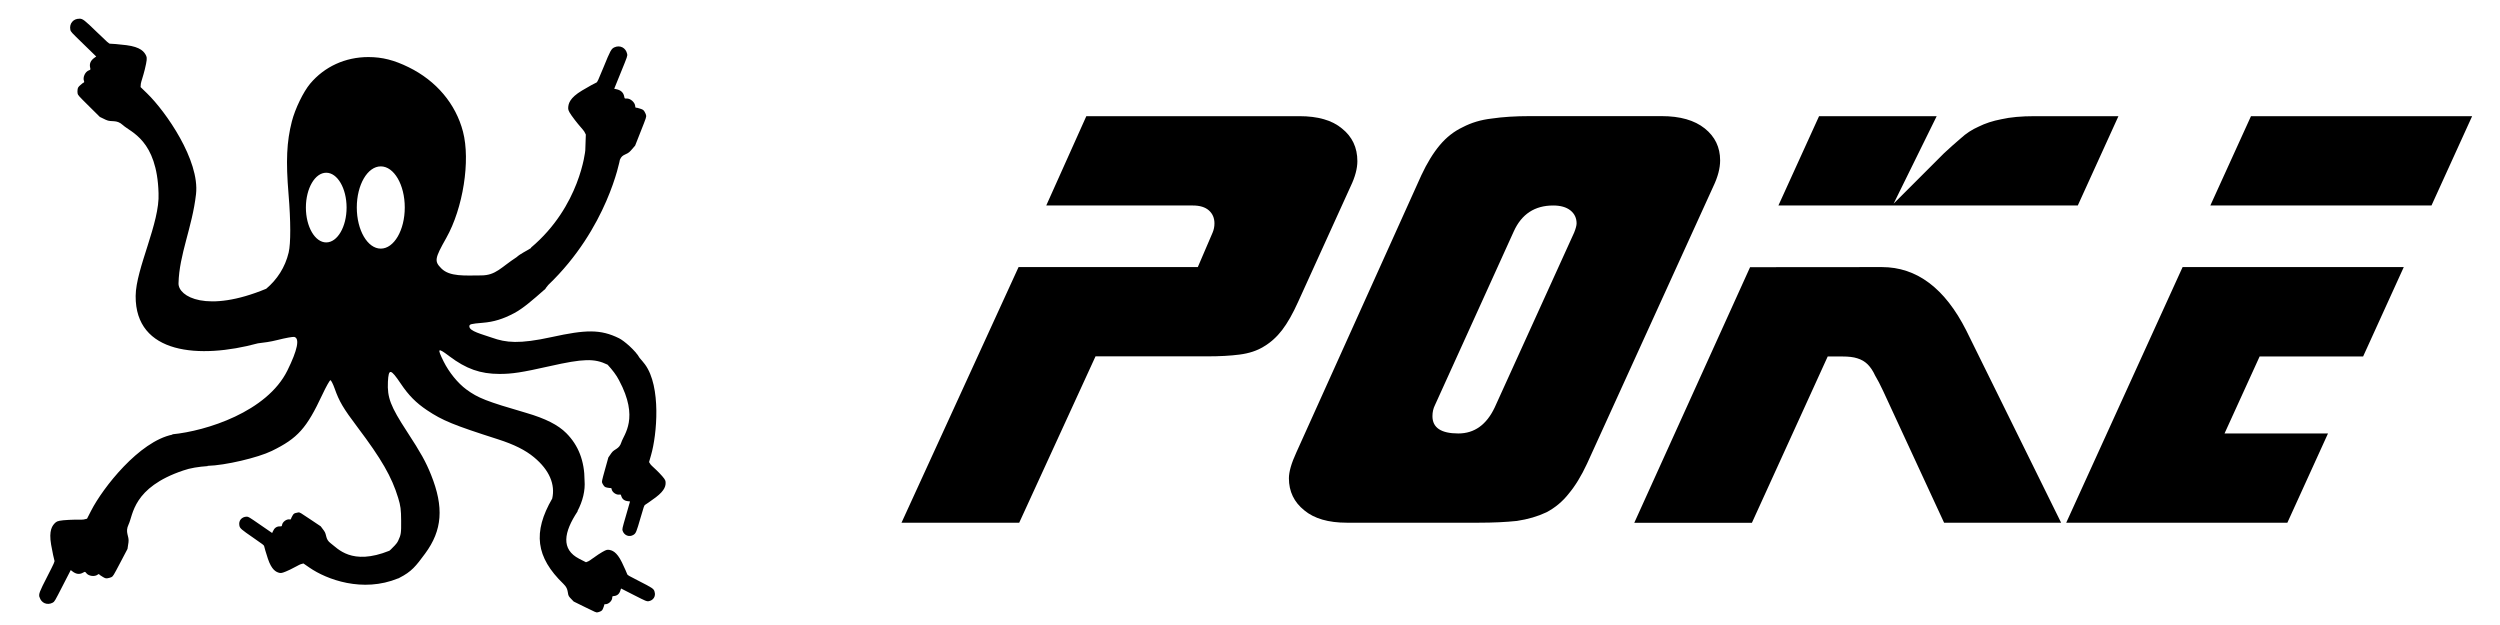
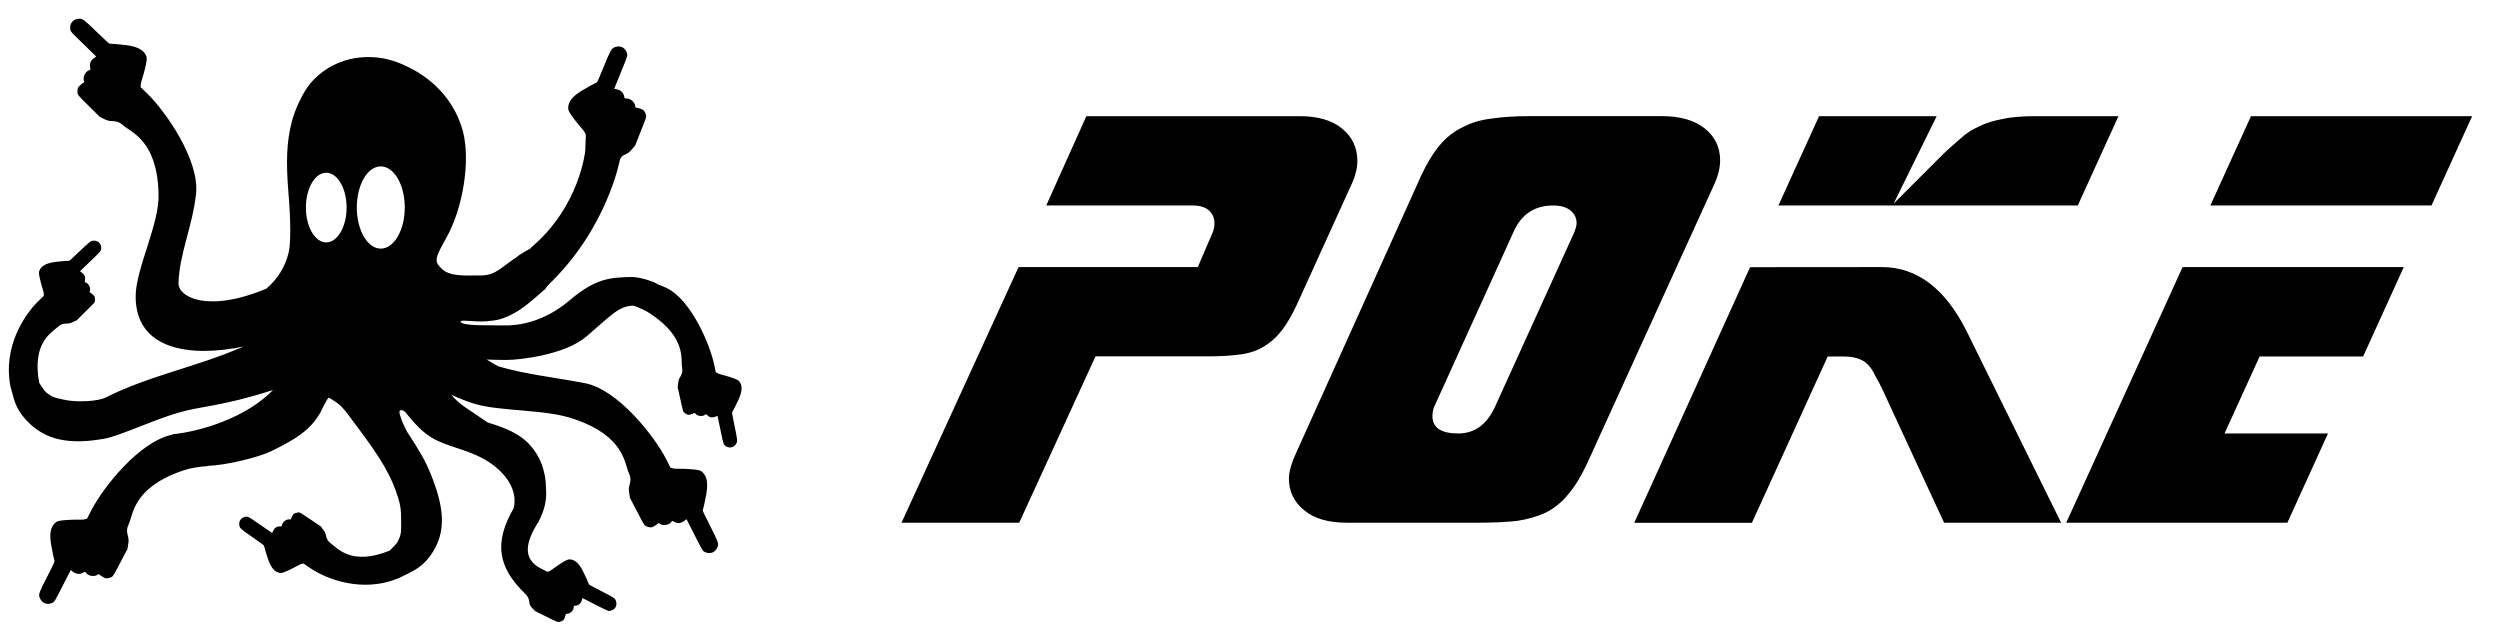
<svg xmlns="http://www.w3.org/2000/svg" width="96" height="24" viewBox="0 0 25.4 6.35" version="1.1" id="svg8">
  <defs id="defs2" />
  <g id="layer1" transform="translate(0,-290.65)">
-     <path style="fill:#000000;stroke-width:0.041" d="M 83.812 10.256 L 79.342 20.074 L 87.834 20.074 L 89.395 16.645 L 85.422 16.645 L 86.77 13.688 L 90.744 13.688 L 92.305 10.256 L 83.812 10.256 z " id="path1064" transform="matrix(0.2645833,0,0,0.2645833,0,290.65)" />
-     <path style="fill:#000000;stroke-width:0.041" d="M 41.715 4.461 L 40.176 7.891 L 45.807 7.891 C 46.075 7.891 46.28 7.954 46.422 8.08 C 46.564 8.206 46.635 8.373 46.635 8.578 C 46.635 8.704 46.611 8.821 46.564 8.932 L 45.996 10.256 L 39.113 10.256 L 34.617 20.074 L 39.137 20.074 L 42.068 13.684 L 46.352 13.684 C 46.84 13.684 47.257 13.661 47.604 13.615 C 47.966 13.568 48.275 13.466 48.527 13.309 C 48.795 13.151 49.031 12.938 49.236 12.67 C 49.441 12.402 49.647 12.039 49.852 11.582 L 51.863 7.158 C 52.037 6.796 52.123 6.471 52.123 6.188 C 52.123 5.667 51.926 5.249 51.531 4.934 C 51.153 4.618 50.608 4.461 49.898 4.461 L 41.715 4.461 z " id="path1062" transform="matrix(0.2645833,0,0,0.2645833,0,290.65)" />
-     <path style="fill:#000000;stroke-width:0.041" d="M 58.744 4.459 C 58.192 4.459 57.703 4.49 57.277 4.553 C 56.867 4.6 56.497 4.711 56.166 4.885 C 55.835 5.042 55.543 5.27 55.291 5.57 C 55.039 5.87 54.801 6.255 54.58 6.729 L 49.779 17.375 C 49.59 17.785 49.494 18.115 49.494 18.367 C 49.494 18.872 49.692 19.283 50.086 19.598 C 50.464 19.913 51.009 20.072 51.719 20.072 L 56.781 20.072 C 57.333 20.072 57.822 20.049 58.248 20.004 C 58.674 19.94 59.052 19.829 59.383 19.672 C 59.714 19.498 59.998 19.263 60.234 18.963 C 60.487 18.663 60.723 18.276 60.943 17.803 L 65.793 7.154 C 65.966 6.792 66.053 6.46 66.053 6.16 C 66.053 5.656 65.857 5.247 65.463 4.932 C 65.069 4.617 64.516 4.459 63.807 4.459 L 58.744 4.459 z M 69.852 4.461 L 68.291 7.891 L 79.787 7.891 L 81.348 4.461 L 78.131 4.461 C 77.626 4.461 77.2 4.499 76.854 4.578 C 76.522 4.641 76.231 4.737 75.979 4.863 C 75.726 4.974 75.498 5.123 75.293 5.312 C 75.088 5.486 74.875 5.676 74.654 5.881 L 72.715 7.82 L 74.369 4.461 L 69.852 4.461 z M 86.438 4.461 L 84.877 7.891 L 93.369 7.891 L 94.93 4.461 L 86.438 4.461 z M 59.643 7.891 C 59.926 7.891 60.147 7.954 60.305 8.08 C 60.462 8.206 60.541 8.373 60.541 8.578 C 60.541 8.657 60.51 8.774 60.447 8.932 L 57.395 15.65 C 57.079 16.313 56.615 16.645 56 16.645 C 55.338 16.645 55.006 16.424 55.006 15.982 C 55.006 15.825 55.038 15.683 55.102 15.557 L 58.129 8.885 C 58.429 8.222 58.933 7.891 59.643 7.891 z M 72.264 10.256 L 67.203 10.26 L 62.756 20.076 L 67.273 20.076 L 70.184 13.689 L 70.75 13.689 C 70.987 13.689 71.176 13.712 71.318 13.758 C 71.476 13.805 71.61 13.884 71.721 13.994 C 71.831 14.105 71.925 14.247 72.004 14.42 C 72.099 14.578 72.202 14.775 72.312 15.012 L 74.654 20.074 L 79.148 20.074 L 75.506 12.693 C 74.686 11.069 73.604 10.256 72.264 10.256 z " id="path1060" transform="matrix(0.2645833,0,0,0.2645833,0,290.65)" />
-     <path style="fill:#000000;stroke-width:0.041" d="M 3.051 0.717 L 3.051 0.719 C 2.931 0.717 2.833 0.763 2.77 0.84 C 2.706 0.917 2.677 1.023 2.701 1.141 C 2.718 1.221 2.724 1.226 3.207 1.695 L 3.695 2.17 L 3.631 2.215 C 3.483 2.318 3.427 2.441 3.461 2.592 C 3.48 2.677 3.479 2.678 3.414 2.701 C 3.273 2.748 3.17 2.97 3.225 3.109 C 3.239 3.143 3.234 3.164 3.211 3.172 C 3.192 3.176 3.139 3.222 3.088 3.266 C 3.01 3.334 2.992 3.359 2.98 3.43 C 2.973 3.475 2.972 3.544 2.979 3.584 C 2.99 3.651 3.01 3.674 3.412 4.072 L 3.834 4.49 L 4.066 4.602 C 4.291 4.709 4.467 4.571 4.721 4.805 C 5.018 5.081 6.031 5.371 6.088 7.416 C 6.145 8.557 5.216 10.311 5.209 11.365 C 5.193 13.608 7.663 13.792 9.904 13.184 C 10.142 13.157 10.376 13.126 10.65 13.057 C 10.96 12.978 11.253 12.926 11.301 12.938 C 11.516 12.994 11.425 13.44 11.035 14.229 C 10.253 15.812 7.926 16.55 6.613 16.678 L 6.625 16.689 C 5.345 16.948 3.952 18.729 3.502 19.605 L 3.342 19.918 L 3.215 19.949 C 3.136 19.964 2.908 19.948 2.645 19.963 C 2.3 19.982 2.199 20.006 2.139 20.059 C 2.004 20.176 1.869 20.365 1.963 20.916 C 2.01 21.187 2.08 21.505 2.09 21.525 C 2.105 21.563 2.079 21.624 1.82 22.129 C 1.51 22.733 1.48 22.808 1.516 22.934 L 1.518 22.932 L 1.52 22.932 C 1.553 23.046 1.625 23.126 1.717 23.164 C 1.809 23.202 1.918 23.199 2.023 23.143 C 2.095 23.103 2.099 23.095 2.406 22.496 L 2.717 21.891 L 2.779 21.939 C 2.921 22.051 3.055 22.067 3.189 21.99 C 3.266 21.947 3.267 21.949 3.309 22.002 C 3.395 22.124 3.636 22.158 3.754 22.064 C 3.782 22.042 3.803 22.038 3.816 22.061 C 3.826 22.079 3.887 22.114 3.943 22.15 C 4.032 22.205 4.06 22.214 4.131 22.205 C 4.177 22.198 4.243 22.179 4.279 22.162 C 4.34 22.132 4.356 22.106 4.619 21.605 L 4.896 21.078 L 4.934 20.824 C 4.97 20.579 4.789 20.45 4.938 20.139 C 5.115 19.774 5.094 18.721 7.033 18.068 C 7.301 17.972 7.626 17.923 7.975 17.898 L 7.969 17.889 C 8.649 17.872 9.907 17.574 10.436 17.316 C 11.437 16.828 11.774 16.443 12.377 15.156 C 12.52 14.85 12.661 14.6 12.688 14.6 C 12.714 14.6 12.788 14.743 12.85 14.918 C 13.024 15.412 13.179 15.677 13.732 16.41 C 14.647 17.624 15.044 18.311 15.289 19.117 C 15.383 19.425 15.401 19.561 15.404 19.996 C 15.408 20.478 15.399 20.53 15.291 20.762 C 15.225 20.904 15.108 20.99 15.008 21.1 L 14.953 21.148 C 13.5 21.734 12.965 21.055 12.705 20.867 C 12.479 20.702 12.562 20.54 12.441 20.379 L 12.316 20.211 L 11.916 19.943 C 11.536 19.687 11.514 19.672 11.459 19.676 C 11.428 19.68 11.375 19.692 11.338 19.703 C 11.283 19.723 11.265 19.741 11.225 19.814 C 11.2 19.863 11.172 19.913 11.172 19.928 C 11.171 19.949 11.155 19.949 11.123 19.945 C 11.003 19.924 10.846 20.042 10.83 20.162 C 10.82 20.213 10.818 20.212 10.748 20.213 C 10.623 20.21 10.534 20.274 10.477 20.408 L 10.451 20.467 L 9.996 20.154 C 9.547 19.843 9.542 19.843 9.475 19.84 C 9.378 19.84 9.299 19.881 9.246 19.941 C 9.194 20.004 9.173 20.089 9.193 20.184 L 9.191 20.184 L 9.193 20.188 C 9.216 20.291 9.266 20.332 9.719 20.645 C 10.098 20.906 10.137 20.937 10.143 20.971 C 10.143 20.989 10.217 21.244 10.287 21.455 C 10.432 21.885 10.599 21.97 10.74 22 C 10.803 22.015 10.886 21.992 11.139 21.873 C 11.332 21.782 11.489 21.683 11.551 21.664 L 11.652 21.637 L 11.887 21.799 C 12.543 22.25 13.92 22.772 15.291 22.209 C 15.296 22.207 15.303 22.207 15.309 22.205 C 15.312 22.204 15.313 22.203 15.316 22.201 C 15.322 22.199 15.327 22.198 15.332 22.195 L 15.332 22.191 C 15.808 21.951 15.97 21.737 16.324 21.258 C 16.986 20.361 17.052 19.479 16.553 18.234 C 16.352 17.735 16.165 17.395 15.629 16.574 C 14.995 15.603 14.866 15.268 14.896 14.658 C 14.923 14.141 14.999 14.152 15.391 14.734 C 15.692 15.183 15.979 15.471 16.398 15.752 C 16.996 16.151 17.414 16.322 19.117 16.867 C 19.744 17.068 20.176 17.285 20.506 17.559 C 21.101 18.052 21.327 18.606 21.205 19.145 C 20.455 20.44 20.574 21.394 21.635 22.42 C 21.88 22.653 21.745 22.802 21.885 22.947 L 22.029 23.098 L 22.461 23.311 C 22.872 23.515 22.896 23.525 22.949 23.514 C 22.979 23.506 23.031 23.492 23.066 23.473 C 23.118 23.445 23.134 23.426 23.164 23.348 C 23.182 23.297 23.206 23.24 23.203 23.229 C 23.2 23.206 23.215 23.201 23.246 23.201 C 23.368 23.206 23.51 23.07 23.51 22.949 C 23.514 22.894 23.515 22.894 23.584 22.887 C 23.709 22.873 23.79 22.799 23.828 22.658 L 23.848 22.598 L 24.338 22.848 C 24.824 23.096 24.829 23.092 24.896 23.088 C 24.992 23.075 25.066 23.027 25.109 22.959 C 25.153 22.89 25.164 22.802 25.131 22.711 L 25.133 22.711 L 25.131 22.703 C 25.095 22.604 25.039 22.568 24.549 22.318 C 24.139 22.109 24.096 22.085 24.086 22.051 C 24.083 22.032 23.976 21.79 23.879 21.59 C 23.679 21.183 23.502 21.123 23.357 21.111 C 23.293 21.105 23.216 21.138 22.98 21.289 C 22.801 21.405 22.657 21.524 22.598 21.551 L 22.502 21.59 L 22.248 21.461 C 21.531 21.096 21.648 20.438 22.182 19.633 L 22.174 19.629 C 22.377 19.245 22.478 18.836 22.447 18.453 C 22.445 17.701 22.212 17.1 21.746 16.633 C 21.43 16.315 20.943 16.07 20.207 15.855 C 18.684 15.412 18.357 15.285 17.908 14.955 C 17.579 14.713 17.241 14.295 17.035 13.881 C 16.779 13.363 16.804 13.339 17.248 13.674 C 17.901 14.166 18.443 14.358 19.178 14.359 C 19.662 14.36 20.035 14.303 21.104 14.062 C 22.402 13.77 22.826 13.757 23.332 14.004 C 23.515 14.204 23.671 14.404 23.771 14.602 C 24.553 16.063 23.958 16.675 23.859 16.988 C 23.775 17.255 23.595 17.229 23.48 17.395 L 23.361 17.566 L 23.232 18.029 C 23.109 18.471 23.104 18.496 23.125 18.547 C 23.138 18.575 23.165 18.624 23.188 18.654 C 23.224 18.7 23.246 18.711 23.328 18.727 C 23.382 18.734 23.439 18.746 23.453 18.742 C 23.475 18.736 23.481 18.751 23.486 18.781 C 23.504 18.901 23.667 19.015 23.785 18.992 C 23.837 18.985 23.837 18.986 23.859 19.053 C 23.896 19.173 23.985 19.237 24.131 19.248 L 24.193 19.256 L 24.041 19.787 C 23.888 20.311 23.89 20.315 23.908 20.381 C 23.939 20.472 24.001 20.534 24.076 20.564 C 24.152 20.594 24.241 20.589 24.324 20.539 L 24.328 20.535 C 24.419 20.481 24.441 20.421 24.594 19.893 C 24.721 19.451 24.739 19.402 24.77 19.387 C 24.787 19.38 25.005 19.229 25.184 19.096 C 25.545 18.823 25.571 18.638 25.557 18.494 C 25.551 18.43 25.504 18.359 25.311 18.156 C 25.163 18.002 25.018 17.885 24.98 17.832 L 24.924 17.744 L 25.002 17.471 C 25.225 16.698 25.395 14.849 24.768 13.994 C 24.701 13.904 24.631 13.825 24.561 13.744 C 24.401 13.457 23.961 13.083 23.773 12.99 C 23.056 12.636 22.491 12.658 21.186 12.943 C 19.931 13.218 19.433 13.159 18.891 12.967 C 18.508 12.832 18.023 12.72 18.023 12.533 C 18.023 12.447 18.082 12.434 18.537 12.395 C 18.958 12.361 19.318 12.251 19.744 12.025 C 20.086 11.845 20.471 11.507 20.898 11.131 L 20.9 11.133 L 20.902 11.133 C 20.907 11.129 20.911 11.121 20.916 11.117 C 20.93 11.106 20.941 11.093 20.955 11.082 C 20.953 11.079 20.95 11.08 20.947 11.076 C 20.984 11.034 21.017 10.987 21.053 10.943 C 23.328 8.766 23.803 6.137 23.803 6.137 C 23.902 5.894 24.058 5.973 24.221 5.785 L 24.389 5.592 L 24.607 5.039 C 24.816 4.513 24.825 4.486 24.809 4.42 C 24.799 4.381 24.77 4.316 24.744 4.277 C 24.705 4.218 24.679 4.204 24.58 4.172 C 24.516 4.153 24.449 4.131 24.43 4.137 C 24.405 4.138 24.394 4.122 24.393 4.082 C 24.387 3.932 24.203 3.77 24.055 3.783 C 23.986 3.787 23.985 3.787 23.969 3.703 C 23.939 3.551 23.837 3.458 23.66 3.424 L 23.586 3.408 L 23.842 2.777 C 24.096 2.154 24.099 2.149 24.082 2.068 C 24.057 1.951 23.989 1.864 23.9 1.818 C 23.811 1.773 23.7 1.768 23.592 1.818 C 23.473 1.873 23.436 1.943 23.18 2.572 C 22.965 3.098 22.936 3.16 22.898 3.172 C 22.875 3.176 22.588 3.333 22.352 3.475 C 21.872 3.762 21.82 3.984 21.818 4.162 C 21.818 4.242 21.865 4.333 22.074 4.607 C 22.234 4.818 22.394 4.982 22.436 5.051 L 22.496 5.166 L 22.475 5.777 C 22.475 5.777 22.278 7.919 20.391 9.508 L 20.393 9.523 C 20.213 9.641 19.988 9.738 19.838 9.875 C 19.229 10.271 19.042 10.574 18.477 10.576 C 17.847 10.579 17.269 10.628 16.951 10.311 C 16.672 10.032 16.688 9.933 17.137 9.137 C 17.783 7.991 18.069 6.17 17.779 5.057 C 17.501 3.988 16.753 3.102 15.693 2.582 C 15.132 2.307 14.682 2.192 14.145 2.191 C 13.261 2.191 12.462 2.557 11.91 3.213 C 11.649 3.524 11.332 4.176 11.207 4.664 C 11.008 5.441 10.974 6.185 11.08 7.455 C 11.166 8.491 11.168 9.347 11.084 9.699 C 10.949 10.267 10.639 10.737 10.223 11.088 C 7.937 12.035 6.844 11.39 6.855 10.881 C 6.881 9.764 7.381 8.74 7.527 7.457 C 7.676 6.156 6.362 4.28 5.65 3.588 L 5.398 3.344 L 5.408 3.215 C 5.419 3.135 5.499 2.92 5.561 2.664 C 5.642 2.328 5.65 2.225 5.617 2.152 C 5.545 1.989 5.404 1.805 4.85 1.734 C 4.577 1.7 4.251 1.674 4.229 1.678 C 4.189 1.682 4.138 1.638 3.73 1.242 C 3.243 0.769 3.181 0.719 3.051 0.717 z M 14.623 6.389 C 15.131 6.39 15.543 7.095 15.543 7.967 C 15.543 8.838 15.131 9.546 14.623 9.547 C 14.114 9.548 13.701 8.84 13.701 7.967 C 13.701 7.094 14.114 6.388 14.623 6.389 z M 12.527 6.633 C 12.958 6.632 13.308 7.231 13.309 7.969 C 13.309 8.708 12.959 9.309 12.527 9.309 C 12.096 9.309 11.746 8.708 11.746 7.969 C 11.747 7.231 12.097 6.632 12.527 6.633 z " transform="matrix(0.2645833,0,0,0.2645833,0,290.65)" id="path893" />
+     <path style="fill:#000000;stroke-width:0.041" d="M 3.051 0.717 L 3.051 0.719 C 2.931 0.717 2.833 0.763 2.77 0.84 C 2.706 0.917 2.677 1.023 2.701 1.141 C 2.718 1.221 2.724 1.226 3.207 1.695 L 3.695 2.17 L 3.631 2.215 C 3.483 2.318 3.427 2.441 3.461 2.592 C 3.48 2.677 3.479 2.678 3.414 2.701 C 3.273 2.748 3.17 2.97 3.225 3.109 C 3.239 3.143 3.234 3.164 3.211 3.172 C 3.192 3.176 3.139 3.222 3.088 3.266 C 3.01 3.334 2.992 3.359 2.98 3.43 C 2.973 3.475 2.972 3.544 2.979 3.584 C 2.99 3.651 3.01 3.674 3.412 4.072 L 3.834 4.49 L 4.066 4.602 C 4.291 4.709 4.467 4.571 4.721 4.805 C 5.018 5.081 6.031 5.371 6.088 7.416 C 6.145 8.557 5.216 10.311 5.209 11.365 C 5.195 13.424 7.274 13.738 9.35 13.307 C 7.528 14.102 5.758 14.41 4.049 15.268 C 3.761 15.412 2.97 15.451 2.543 15.365 C 2.07 15.272 2.022 15.254 1.816 15.102 C 1.69 15.008 1.629 14.876 1.541 14.756 L 1.504 14.693 C 1.221 13.153 1.993 12.764 2.229 12.547 C 2.435 12.359 2.578 12.471 2.76 12.385 L 2.949 12.297 L 3.293 11.957 C 3.62 11.636 3.639 11.617 3.646 11.562 C 3.649 11.532 3.648 11.478 3.645 11.439 C 3.637 11.382 3.622 11.361 3.559 11.307 C 3.516 11.273 3.472 11.236 3.457 11.232 C 3.435 11.229 3.439 11.209 3.449 11.18 C 3.495 11.067 3.409 10.889 3.295 10.85 C 3.247 10.831 3.248 10.828 3.262 10.76 C 3.29 10.637 3.243 10.536 3.123 10.453 L 3.072 10.416 L 3.469 10.033 C 3.863 9.655 3.864 9.649 3.881 9.584 C 3.9 9.489 3.877 9.404 3.828 9.34 C 3.777 9.276 3.696 9.239 3.6 9.24 L 3.598 9.24 C 3.492 9.242 3.44 9.281 3.043 9.662 C 2.711 9.981 2.673 10.015 2.639 10.014 C 2.62 10.01 2.358 10.031 2.137 10.057 C 1.687 10.113 1.57 10.26 1.512 10.393 C 1.484 10.452 1.49 10.537 1.557 10.809 C 1.607 11.016 1.674 11.19 1.68 11.254 L 1.684 11.359 L 1.479 11.557 C 0.905 12.109 0.119 13.354 0.396 14.811 C 0.397 14.814 0.396 14.821 0.396 14.828 C 0.397 14.831 0.398 14.832 0.398 14.836 C 0.4 14.84 0.4 14.848 0.402 14.852 L 0.406 14.852 C 0.547 15.366 0.589 15.669 0.988 16.111 C 1.735 16.939 2.72 17.081 4.039 16.84 C 4.568 16.743 5.862 16.142 6.801 15.861 C 7.754 15.576 8.468 15.624 10.482 14.977 C 9.455 16.043 7.696 16.572 6.613 16.678 L 6.625 16.689 C 5.345 16.948 3.952 18.729 3.502 19.605 L 3.342 19.918 L 3.215 19.949 C 3.136 19.964 2.908 19.948 2.645 19.963 C 2.3 19.982 2.199 20.006 2.139 20.059 C 2.004 20.176 1.869 20.365 1.963 20.916 C 2.01 21.187 2.08 21.505 2.09 21.525 C 2.105 21.563 2.079 21.624 1.82 22.129 C 1.51 22.733 1.48 22.808 1.516 22.934 L 1.518 22.932 L 1.52 22.932 C 1.553 23.046 1.625 23.126 1.717 23.164 C 1.809 23.202 1.918 23.199 2.023 23.143 C 2.095 23.103 2.099 23.095 2.406 22.496 L 2.717 21.891 L 2.779 21.939 C 2.921 22.051 3.055 22.067 3.189 21.99 C 3.266 21.947 3.267 21.949 3.309 22.002 C 3.395 22.124 3.636 22.158 3.754 22.064 C 3.782 22.042 3.803 22.038 3.816 22.061 C 3.826 22.079 3.887 22.114 3.943 22.15 C 4.032 22.205 4.06 22.214 4.131 22.205 C 4.177 22.197 4.243 22.179 4.279 22.162 C 4.34 22.132 4.356 22.106 4.619 21.605 L 4.896 21.078 L 4.934 20.824 C 4.97 20.579 4.789 20.45 4.938 20.139 C 5.115 19.774 5.094 18.721 7.033 18.068 C 7.301 17.972 7.626 17.923 7.975 17.898 L 7.969 17.889 C 8.649 17.872 9.907 17.574 10.436 17.316 C 11.437 16.828 11.943 16.476 12.311 15.828 C 12.454 15.522 12.594 15.271 12.621 15.271 C 12.648 15.271 12.975 15.471 13.102 15.607 C 13.361 15.888 13.179 15.677 13.732 16.41 C 14.647 17.624 15.044 18.311 15.289 19.117 C 15.383 19.425 15.401 19.561 15.404 19.996 C 15.408 20.478 15.399 20.53 15.291 20.762 C 15.225 20.904 15.108 20.99 15.008 21.1 L 14.953 21.148 C 13.5 21.734 12.965 21.055 12.705 20.867 C 12.479 20.702 12.562 20.54 12.441 20.379 L 12.316 20.211 L 11.916 19.943 C 11.536 19.687 11.514 19.672 11.459 19.676 C 11.428 19.68 11.375 19.692 11.338 19.703 C 11.283 19.723 11.265 19.741 11.225 19.814 C 11.2 19.863 11.172 19.913 11.172 19.928 C 11.171 19.949 11.155 19.949 11.123 19.945 C 11.003 19.924 10.846 20.042 10.83 20.162 C 10.82 20.213 10.818 20.212 10.748 20.213 C 10.623 20.21 10.534 20.274 10.477 20.408 L 10.451 20.467 L 9.996 20.154 C 9.547 19.844 9.542 19.843 9.475 19.84 C 9.378 19.84 9.299 19.881 9.246 19.941 C 9.194 20.004 9.173 20.089 9.193 20.184 L 9.191 20.184 L 9.193 20.188 C 9.216 20.291 9.266 20.332 9.719 20.645 C 10.098 20.906 10.137 20.937 10.143 20.971 C 10.143 20.989 10.217 21.244 10.287 21.455 C 10.432 21.885 10.599 21.97 10.74 22 C 10.803 22.015 10.886 21.992 11.139 21.873 C 11.332 21.782 11.489 21.683 11.551 21.664 L 11.652 21.637 L 11.887 21.799 C 12.543 22.25 13.92 22.772 15.291 22.209 C 15.296 22.207 15.303 22.207 15.309 22.205 C 15.312 22.204 15.314 22.203 15.316 22.201 C 15.322 22.199 15.327 22.198 15.332 22.195 L 15.332 22.191 C 15.808 21.951 16.16 21.833 16.514 21.354 C 17.176 20.456 17.052 19.479 16.553 18.234 C 16.352 17.735 16.165 17.395 15.629 16.574 C 15.53 16.376 15.437 16.206 15.352 15.912 C 15.285 15.684 15.488 15.726 15.588 15.852 C 16.348 16.813 16.719 16.931 17.639 17.236 C 18.265 17.437 18.697 17.654 19.027 17.928 C 19.622 18.421 19.849 18.975 19.727 19.514 C 18.976 20.809 19.096 21.763 20.156 22.789 C 20.402 23.022 20.267 23.171 20.406 23.316 L 20.551 23.467 L 20.982 23.68 C 21.393 23.885 21.417 23.894 21.471 23.883 C 21.501 23.876 21.553 23.861 21.588 23.842 C 21.64 23.815 21.655 23.795 21.686 23.717 C 21.703 23.666 21.727 23.609 21.725 23.598 C 21.721 23.575 21.737 23.57 21.768 23.57 C 21.889 23.576 22.031 23.439 22.031 23.318 C 22.035 23.264 22.036 23.263 22.105 23.256 C 22.23 23.243 22.311 23.168 22.35 23.027 L 22.369 22.967 L 22.859 23.217 C 23.346 23.465 23.35 23.461 23.418 23.457 C 23.514 23.444 23.587 23.396 23.631 23.328 C 23.675 23.259 23.685 23.171 23.652 23.08 L 23.654 23.08 L 23.652 23.072 C 23.616 22.973 23.561 22.937 23.07 22.688 C 22.66 22.478 22.617 22.454 22.607 22.42 C 22.605 22.401 22.498 22.159 22.4 21.959 C 22.201 21.552 22.023 21.492 21.879 21.48 C 21.814 21.474 21.737 21.507 21.502 21.658 C 21.322 21.774 21.178 21.893 21.119 21.92 L 21.023 21.959 L 20.77 21.83 C 20.053 21.466 20.17 20.807 20.703 20.002 L 20.695 19.998 C 20.898 19.614 21 19.205 20.969 18.822 C 20.967 18.071 20.733 17.469 20.268 17.002 C 19.951 16.684 19.464 16.439 18.729 16.225 C 18.088 15.771 17.637 15.55 17.328 15.156 C 17.646 15.304 17.953 15.425 18.221 15.506 C 19.23 15.809 20.989 15.706 22.062 16.098 C 23.999 16.757 23.977 17.811 24.152 18.176 C 24.3 18.487 24.117 18.615 24.152 18.861 L 24.189 19.117 L 24.465 19.645 C 24.726 20.146 24.741 20.173 24.803 20.203 C 24.838 20.222 24.904 20.24 24.949 20.248 C 25.02 20.258 25.05 20.247 25.139 20.193 C 25.196 20.158 25.254 20.119 25.264 20.104 C 25.278 20.081 25.299 20.085 25.328 20.107 C 25.445 20.201 25.686 20.168 25.773 20.047 C 25.815 19.994 25.814 19.996 25.891 20.037 C 26.025 20.115 26.159 20.097 26.301 19.986 L 26.363 19.938 L 26.672 20.545 C 26.977 21.144 26.981 21.151 27.053 21.191 C 27.158 21.248 27.267 21.253 27.359 21.215 C 27.451 21.177 27.525 21.097 27.559 20.982 L 27.561 20.982 L 27.562 20.986 C 27.599 20.861 27.569 20.785 27.262 20.18 C 27.004 19.674 26.977 19.614 26.992 19.576 C 27.003 19.556 27.075 19.238 27.123 18.967 C 27.219 18.416 27.084 18.227 26.949 18.109 C 26.889 18.057 26.79 18.034 26.445 18.012 C 26.182 17.994 25.952 18.007 25.873 17.992 L 25.748 17.963 L 25.59 17.648 C 25.14 16.764 23.736 14.954 22.449 14.711 C 21.18 14.471 20.244 14.384 19.17 14.078 C 19.107 14.06 18.898 13.934 18.689 13.807 C 18.96 13.817 19.223 13.822 19.447 13.822 C 19.931 13.823 21.689 13.634 22.52 12.92 C 23.529 12.053 23.763 11.756 24.326 11.736 C 24.581 11.827 24.813 11.931 24.994 12.059 C 26.371 12.982 26.133 13.802 26.193 14.125 C 26.243 14.4 26.072 14.462 26.049 14.662 L 26.023 14.869 L 26.127 15.338 C 26.225 15.786 26.233 15.811 26.275 15.846 C 26.3 15.865 26.347 15.896 26.381 15.912 C 26.435 15.935 26.459 15.934 26.539 15.908 C 26.59 15.89 26.645 15.873 26.656 15.863 C 26.673 15.847 26.686 15.859 26.705 15.883 C 26.777 15.981 26.974 16.005 27.068 15.93 C 27.111 15.899 27.111 15.899 27.162 15.947 C 27.251 16.036 27.358 16.051 27.492 15.992 L 27.553 15.971 L 27.666 16.512 C 27.777 17.046 27.782 17.048 27.828 17.098 C 27.898 17.164 27.982 17.19 28.062 17.182 C 28.144 17.172 28.219 17.124 28.27 17.041 L 28.271 17.037 C 28.326 16.947 28.318 16.882 28.205 16.344 C 28.11 15.894 28.103 15.842 28.123 15.814 C 28.136 15.801 28.257 15.565 28.352 15.363 C 28.543 14.952 28.479 14.779 28.398 14.658 C 28.363 14.604 28.287 14.563 28.021 14.475 C 27.819 14.407 27.636 14.373 27.578 14.344 L 27.486 14.293 L 27.428 14.014 C 27.262 13.227 26.545 11.515 25.59 11.055 C 25.489 11.006 25.389 10.97 25.289 10.932 C 25.013 10.753 24.449 10.628 24.24 10.635 C 23.441 10.659 22.884 10.674 21.865 11.539 C 20.886 12.371 19.891 12.515 19.328 12.496 C 18.922 12.482 17.687 12.534 17.688 12.348 C 17.688 12.261 18.242 12.375 18.697 12.336 C 19.118 12.302 19.318 12.251 19.744 12.025 C 20.086 11.845 20.471 11.507 20.898 11.131 L 20.9 11.133 L 20.902 11.133 C 20.907 11.129 20.911 11.121 20.916 11.117 C 20.93 11.106 20.941 11.093 20.955 11.082 C 20.953 11.079 20.95 11.08 20.947 11.076 C 20.984 11.034 21.017 10.987 21.053 10.943 C 23.328 8.766 23.803 6.137 23.803 6.137 C 23.902 5.894 24.058 5.973 24.221 5.785 L 24.389 5.592 L 24.607 5.039 C 24.816 4.513 24.825 4.486 24.809 4.42 C 24.799 4.381 24.77 4.316 24.744 4.277 C 24.705 4.218 24.679 4.204 24.58 4.172 C 24.516 4.153 24.449 4.131 24.43 4.137 C 24.405 4.138 24.394 4.122 24.393 4.082 C 24.387 3.932 24.203 3.77 24.055 3.783 C 23.986 3.787 23.985 3.787 23.969 3.703 C 23.939 3.551 23.837 3.458 23.66 3.424 L 23.586 3.408 L 23.842 2.777 C 24.096 2.154 24.099 2.149 24.082 2.068 C 24.057 1.951 23.989 1.864 23.9 1.818 C 23.811 1.773 23.7 1.768 23.592 1.818 C 23.473 1.873 23.436 1.943 23.18 2.572 C 22.965 3.098 22.936 3.16 22.898 3.172 C 22.875 3.176 22.588 3.333 22.352 3.475 C 21.872 3.762 21.82 3.984 21.818 4.162 C 21.818 4.242 21.865 4.333 22.074 4.607 C 22.234 4.818 22.394 4.982 22.436 5.051 L 22.496 5.166 L 22.475 5.777 C 22.475 5.777 22.278 7.919 20.391 9.508 L 20.393 9.523 C 20.213 9.641 19.988 9.738 19.838 9.875 C 19.229 10.271 19.042 10.574 18.477 10.576 C 17.847 10.579 17.269 10.628 16.951 10.311 C 16.672 10.032 16.688 9.933 17.137 9.137 C 17.783 7.991 18.069 6.17 17.779 5.057 C 17.501 3.988 16.753 3.102 15.693 2.582 C 15.132 2.307 14.682 2.192 14.145 2.191 C 13.261 2.191 12.462 2.557 11.91 3.213 C 11.649 3.524 11.332 4.176 11.207 4.664 C 11.008 5.441 10.974 6.185 11.08 7.455 C 11.166 8.491 11.168 9.347 11.084 9.699 C 10.949 10.267 10.639 10.737 10.223 11.088 C 7.937 12.035 6.844 11.39 6.855 10.881 C 6.881 9.764 7.381 8.74 7.527 7.457 C 7.676 6.156 6.362 4.28 5.65 3.588 L 5.398 3.344 L 5.408 3.215 C 5.419 3.135 5.499 2.92 5.561 2.664 C 5.642 2.328 5.65 2.225 5.617 2.152 C 5.545 1.989 5.404 1.805 4.85 1.734 C 4.577 1.7 4.251 1.674 4.229 1.678 C 4.189 1.682 4.138 1.638 3.73 1.242 C 3.243 0.769 3.181 0.719 3.051 0.717 z M 58.744 4.459 C 58.192 4.459 57.703 4.49 57.277 4.553 C 56.867 4.6 56.497 4.711 56.166 4.885 C 55.835 5.042 55.543 5.27 55.291 5.57 C 55.039 5.87 54.801 6.255 54.58 6.729 L 49.779 17.375 C 49.59 17.785 49.494 18.115 49.494 18.367 C 49.494 18.872 49.692 19.283 50.086 19.598 C 50.464 19.913 51.009 20.072 51.719 20.072 L 56.781 20.072 C 57.333 20.072 57.822 20.049 58.248 20.004 C 58.674 19.94 59.052 19.829 59.383 19.672 C 59.714 19.498 59.998 19.263 60.234 18.963 C 60.487 18.663 60.723 18.276 60.943 17.803 L 65.793 7.154 C 65.966 6.792 66.053 6.46 66.053 6.16 C 66.053 5.656 65.857 5.247 65.463 4.932 C 65.069 4.617 64.516 4.459 63.807 4.459 L 58.744 4.459 z M 41.715 4.461 L 40.176 7.891 L 45.807 7.891 C 46.075 7.891 46.28 7.954 46.422 8.08 C 46.564 8.206 46.635 8.373 46.635 8.578 C 46.635 8.704 46.611 8.821 46.564 8.932 L 45.996 10.256 L 39.113 10.256 L 34.617 20.074 L 39.137 20.074 L 42.068 13.684 L 46.352 13.684 C 46.84 13.684 47.257 13.661 47.604 13.615 C 47.966 13.568 48.275 13.466 48.527 13.309 C 48.795 13.151 49.031 12.938 49.236 12.67 C 49.441 12.402 49.647 12.039 49.852 11.582 L 51.863 7.158 C 52.037 6.796 52.123 6.471 52.123 6.188 C 52.123 5.667 51.926 5.249 51.531 4.934 C 51.153 4.618 50.608 4.461 49.898 4.461 L 41.715 4.461 z M 69.852 4.461 L 68.291 7.891 L 79.787 7.891 L 81.348 4.461 L 78.131 4.461 C 77.626 4.461 77.2 4.499 76.854 4.578 C 76.522 4.641 76.231 4.737 75.979 4.863 C 75.726 4.974 75.498 5.123 75.293 5.312 C 75.088 5.486 74.875 5.676 74.654 5.881 L 72.715 7.82 L 74.369 4.461 L 69.852 4.461 z M 86.438 4.461 L 84.877 7.891 L 93.369 7.891 L 94.93 4.461 L 86.438 4.461 z M 14.623 6.389 C 15.131 6.39 15.543 7.095 15.543 7.967 C 15.543 8.838 15.131 9.546 14.623 9.547 C 14.114 9.548 13.701 8.84 13.701 7.967 C 13.701 7.094 14.114 6.388 14.623 6.389 z M 12.527 6.633 C 12.958 6.632 13.308 7.231 13.309 7.969 C 13.309 8.708 12.959 9.309 12.527 9.309 C 12.096 9.309 11.746 8.708 11.746 7.969 C 11.747 7.231 12.097 6.632 12.527 6.633 z M 59.643 7.891 C 59.926 7.891 60.147 7.954 60.305 8.08 C 60.462 8.206 60.541 8.373 60.541 8.578 C 60.541 8.657 60.51 8.774 60.447 8.932 L 57.395 15.65 C 57.079 16.313 56.615 16.645 56 16.645 C 55.338 16.645 55.006 16.424 55.006 15.982 C 55.006 15.825 55.038 15.683 55.102 15.557 L 58.129 8.885 C 58.429 8.222 58.933 7.891 59.643 7.891 z M 72.264 10.256 L 67.203 10.26 L 62.756 20.076 L 67.273 20.076 L 70.184 13.689 L 70.75 13.689 C 70.987 13.689 71.176 13.712 71.318 13.758 C 71.476 13.805 71.61 13.884 71.721 13.994 C 71.831 14.105 71.925 14.247 72.004 14.42 C 72.099 14.578 72.202 14.775 72.312 15.012 L 74.654 20.074 L 79.148 20.074 L 75.506 12.693 C 74.686 11.069 73.604 10.256 72.264 10.256 z M 83.812 10.256 L 79.342 20.074 L 87.834 20.074 L 89.395 16.645 L 85.422 16.645 L 86.77 13.688 L 90.744 13.688 L 92.305 10.256 L 83.812 10.256 z " transform="matrix(0.2645833,0,0,0.2645833,0,290.65)" id="path1064" />
  </g>
</svg>
